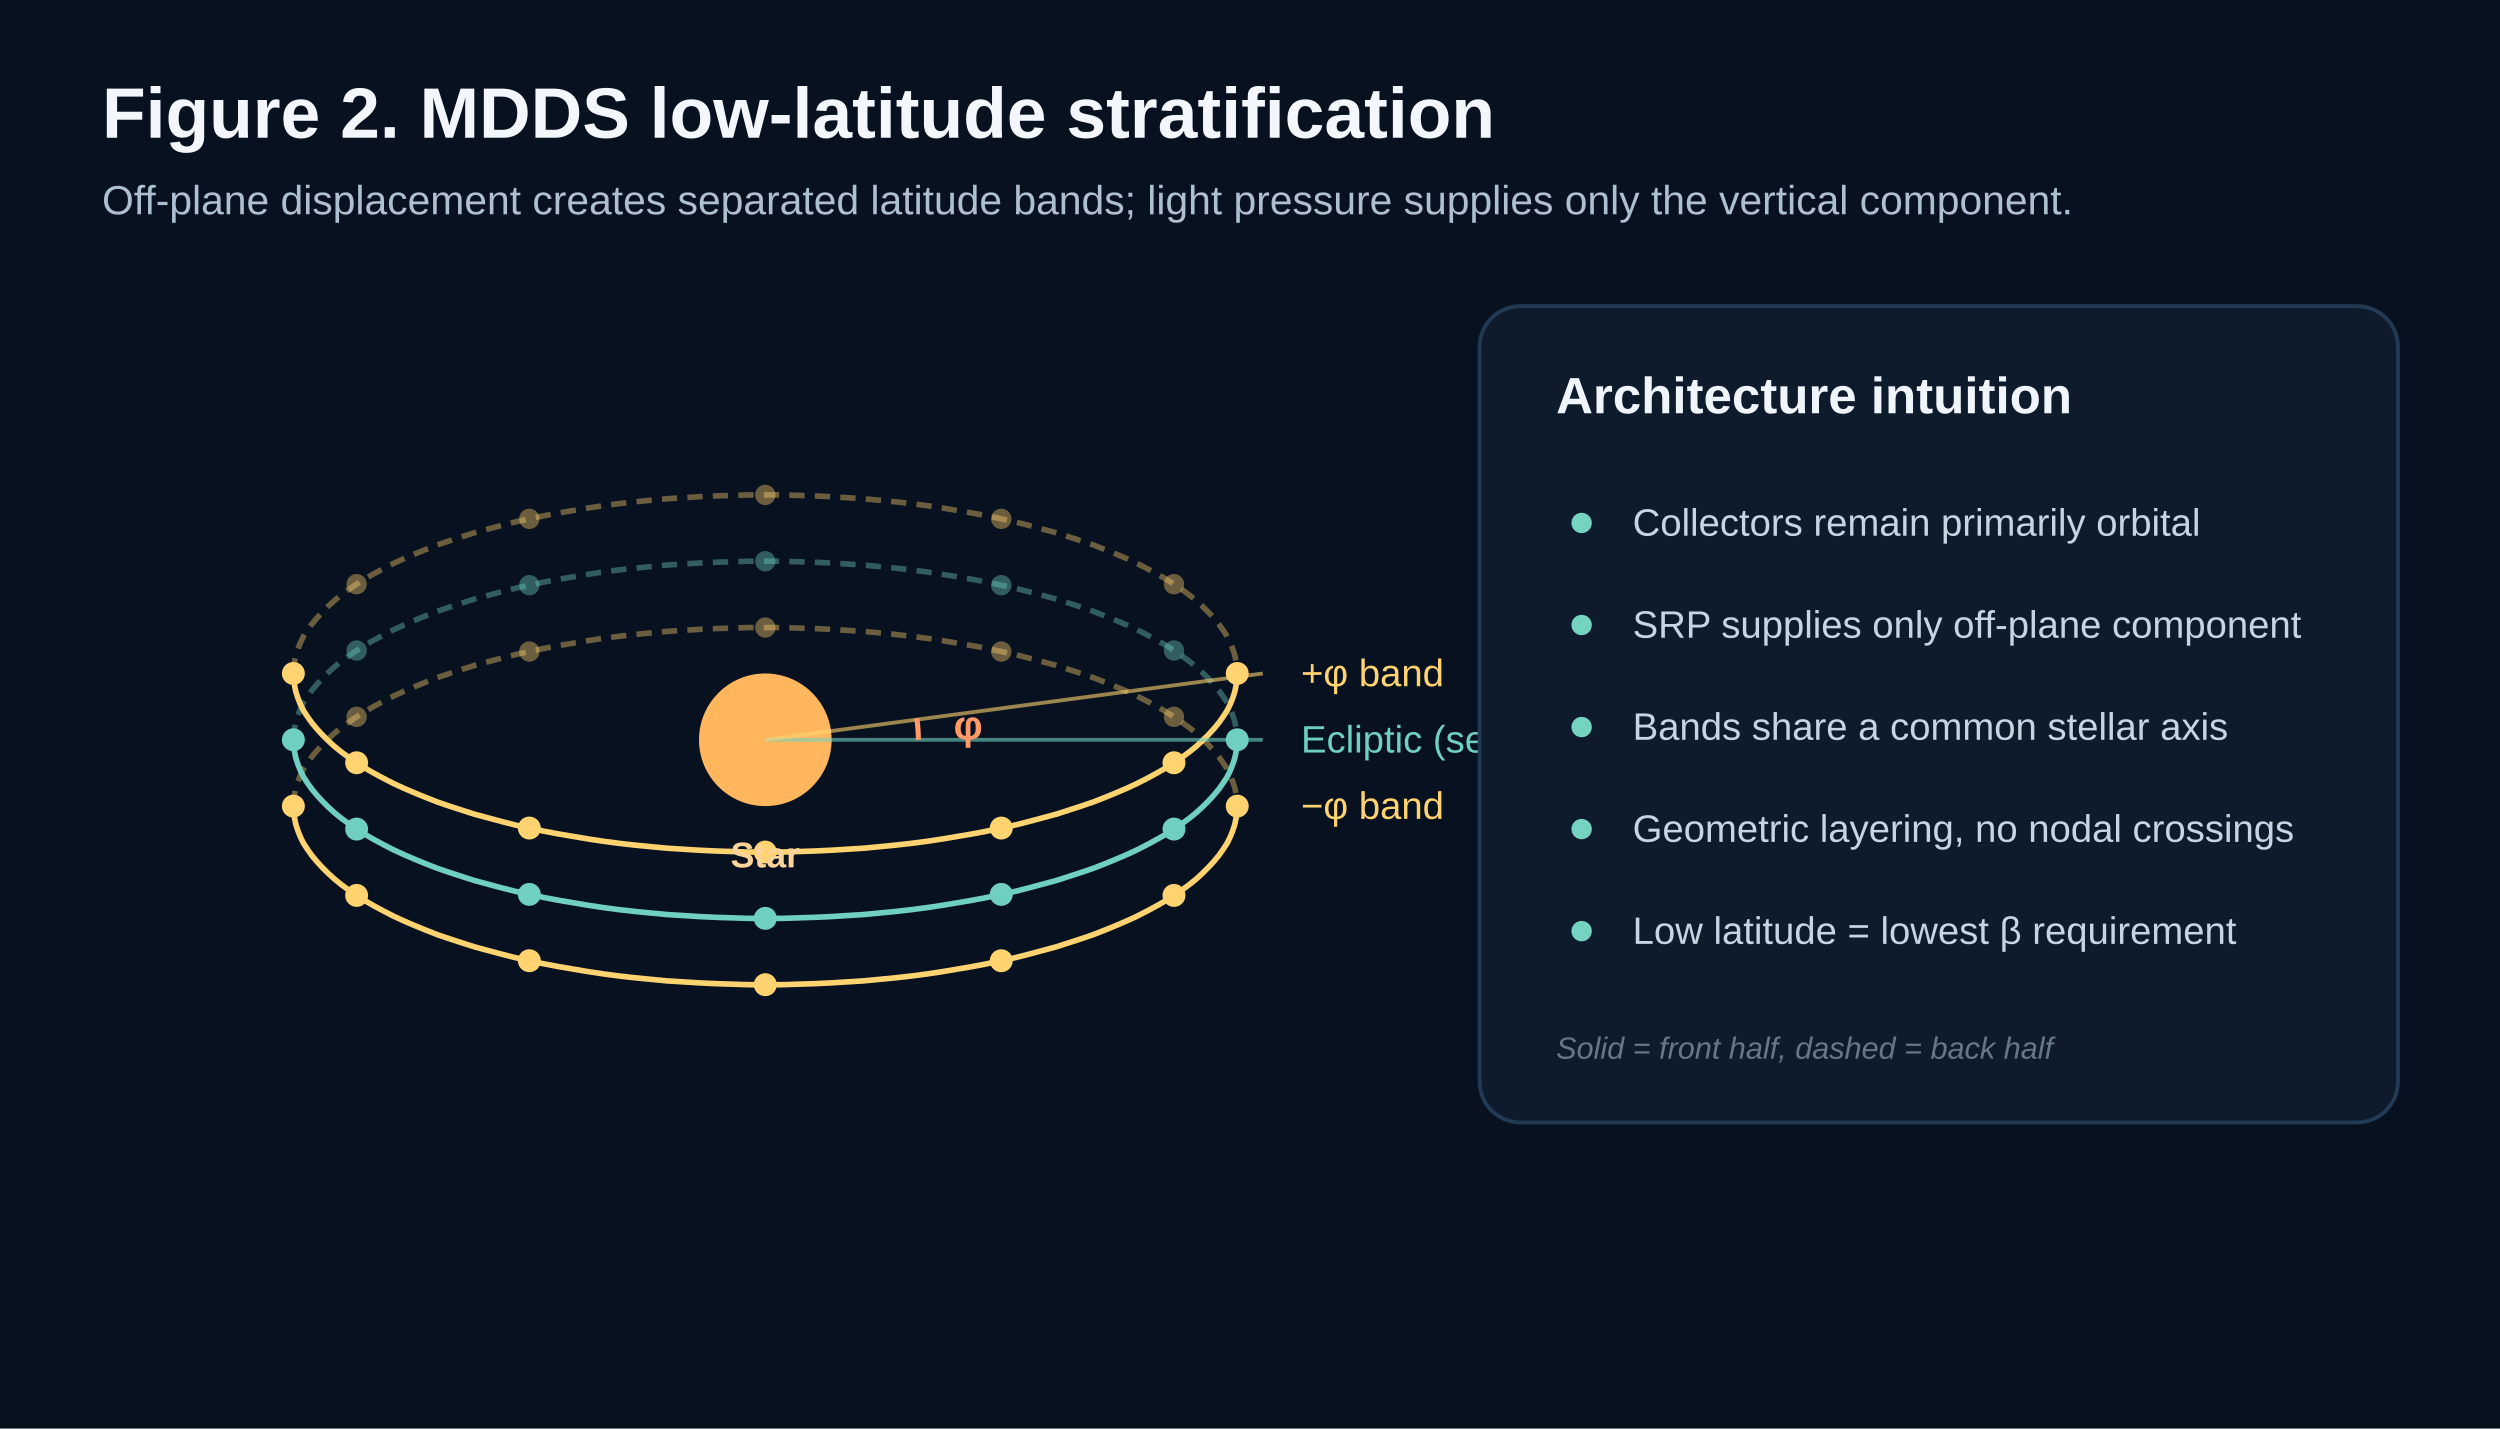
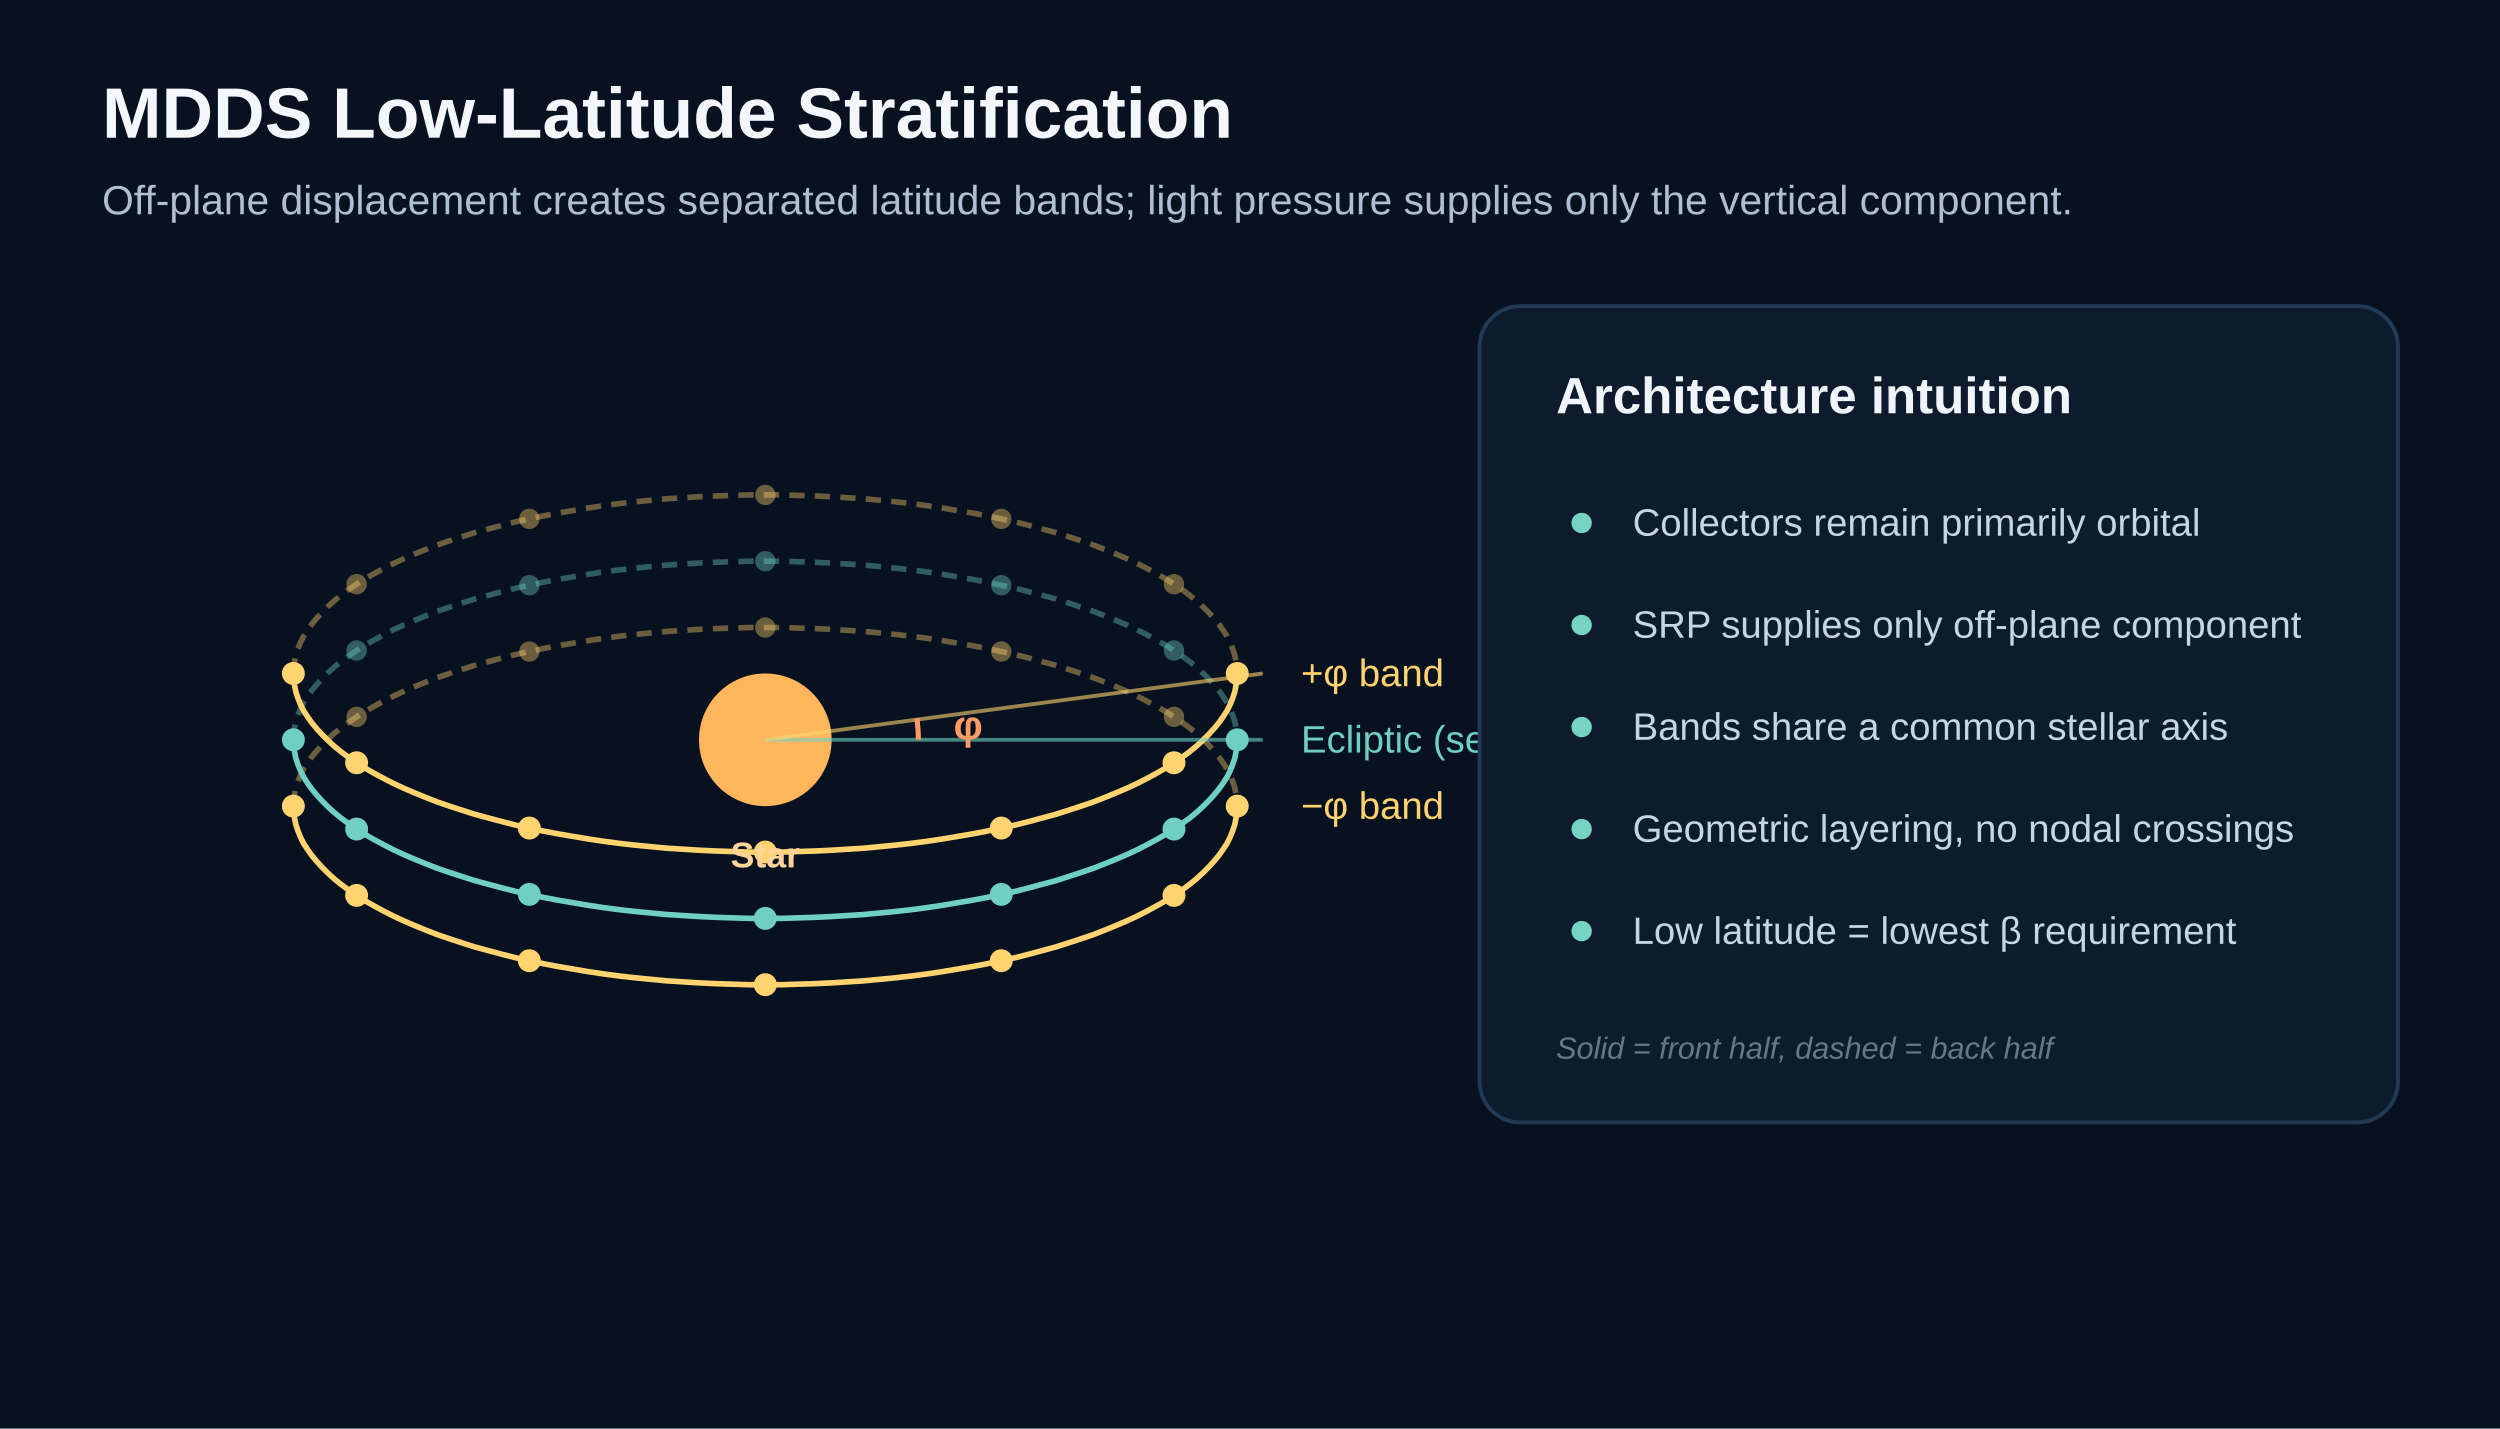
<svg xmlns="http://www.w3.org/2000/svg" width="980" height="560" viewBox="0 0 980 560" fill="none">
  <rect x="0" y="0" width="980" height="560" fill="#08111f" />
-   <text x="40" y="54" fill="#f3f6fb" font-size="28" font-family="Arial, Helvetica, sans-serif" font-weight="700">Figure 2. MDDS low-latitude stratification</text>
+   <text x="40" y="54" fill="#f3f6fb" font-size="28" font-family="Arial, Helvetica, sans-serif" font-weight="700">MDDS Low-Latitude Stratification</text>
  <text x="40" y="84" fill="#aebfd1" font-size="16" font-family="Arial, Helvetica, sans-serif">Off-plane displacement creates separated latitude bands; light pressure supplies only the vertical component.</text>
  <path d="M 115.0 264.0 L 115.1 261.6 L 115.5 259.1 L 116.0 256.7 L 116.8 254.3 L 117.8 251.8 L 119.0 249.4 L 120.5 247.1 L 122.2 244.7 L 124.1 242.4 L 126.2 240.1 L 128.5 237.8 L 131.0 235.5 L 133.7 233.3 L 136.7 231.1 L 139.8 229.0 L 143.1 226.9 L 146.6 224.9 L 150.3 222.9 L 154.2 220.9 L 158.3 219.0 L 162.5 217.2 L 166.9 215.4 L 171.5 213.6 L 176.2 212.0 L 181.1 210.4 L 186.1 208.8 L 191.3 207.4 L 196.5 206.0 L 202.0 204.6 L 207.5 203.4 L 213.1 202.2 L 218.9 201.1 L 224.8 200.1 L 230.7 199.1 L 236.7 198.2 L 242.8 197.4 L 249.0 196.7 L 255.2 196.1 L 261.5 195.5 L 267.9 195.1 L 274.3 194.7 L 280.7 194.4 L 287.1 194.2 L 293.5 194.0 L 300.0 194.0 L 306.5 194.0 L 312.9 194.2 L 319.3 194.4 L 325.7 194.7 L 332.1 195.1 L 338.5 195.5 L 344.8 196.1 L 351.0 196.7 L 357.2 197.4 L 363.3 198.2 L 369.3 199.1 L 375.2 200.1 L 381.1 201.1 L 386.9 202.2 L 392.5 203.4 L 398.0 204.6 L 403.5 206.0 L 408.7 207.4 L 413.9 208.8 L 418.9 210.4 L 423.8 212.0 L 428.5 213.6 L 433.1 215.4 L 437.5 217.2 L 441.7 219.0 L 445.8 220.9 L 449.7 222.9 L 453.4 224.9 L 456.9 226.9 L 460.2 229.0 L 463.3 231.1 L 466.3 233.3 L 469.0 235.5 L 471.5 237.8 L 473.8 240.1 L 475.9 242.4 L 477.8 244.7 L 479.5 247.1 L 481.0 249.4 L 482.2 251.8 L 483.2 254.3 L 484.0 256.7 L 484.5 259.1 L 484.9 261.6 L 485.0 264.0" fill="none" stroke="#ffd36f" stroke-width="2.2" stroke-dasharray="6,4" opacity="0.4" />
  <path d="M 115.0 290.0 L 115.1 287.6 L 115.5 285.1 L 116.0 282.7 L 116.8 280.3 L 117.8 277.8 L 119.0 275.4 L 120.5 273.1 L 122.2 270.7 L 124.1 268.4 L 126.2 266.1 L 128.5 263.8 L 131.0 261.5 L 133.7 259.3 L 136.7 257.1 L 139.8 255.0 L 143.1 252.9 L 146.6 250.9 L 150.3 248.9 L 154.2 246.9 L 158.3 245.0 L 162.5 243.2 L 166.9 241.4 L 171.5 239.6 L 176.2 238.0 L 181.1 236.4 L 186.1 234.8 L 191.3 233.4 L 196.5 232.0 L 202.0 230.6 L 207.5 229.4 L 213.1 228.2 L 218.9 227.1 L 224.8 226.1 L 230.7 225.1 L 236.7 224.2 L 242.8 223.4 L 249.0 222.7 L 255.2 222.1 L 261.5 221.5 L 267.9 221.1 L 274.3 220.7 L 280.7 220.4 L 287.1 220.2 L 293.5 220.0 L 300.0 220.0 L 306.5 220.0 L 312.9 220.2 L 319.3 220.4 L 325.7 220.7 L 332.1 221.1 L 338.5 221.5 L 344.8 222.1 L 351.0 222.7 L 357.2 223.4 L 363.3 224.2 L 369.3 225.1 L 375.2 226.1 L 381.1 227.1 L 386.9 228.2 L 392.5 229.4 L 398.0 230.6 L 403.5 232.0 L 408.7 233.4 L 413.9 234.8 L 418.9 236.4 L 423.8 238.0 L 428.5 239.6 L 433.1 241.4 L 437.5 243.2 L 441.7 245.0 L 445.8 246.9 L 449.7 248.9 L 453.4 250.9 L 456.9 252.9 L 460.2 255.0 L 463.3 257.1 L 466.3 259.3 L 469.0 261.5 L 471.5 263.8 L 473.8 266.1 L 475.9 268.4 L 477.8 270.7 L 479.5 273.1 L 481.0 275.4 L 482.2 277.8 L 483.2 280.3 L 484.0 282.7 L 484.5 285.1 L 484.9 287.6 L 485.0 290.0" fill="none" stroke="#6fd0c1" stroke-width="2.2" stroke-dasharray="6,4" opacity="0.4" />
  <path d="M 115.0 316.0 L 115.1 313.6 L 115.5 311.1 L 116.0 308.7 L 116.8 306.3 L 117.8 303.8 L 119.0 301.4 L 120.5 299.1 L 122.2 296.7 L 124.1 294.4 L 126.2 292.1 L 128.5 289.8 L 131.0 287.5 L 133.7 285.3 L 136.7 283.1 L 139.8 281.0 L 143.1 278.9 L 146.6 276.9 L 150.3 274.9 L 154.2 272.9 L 158.3 271.0 L 162.5 269.2 L 166.9 267.4 L 171.5 265.6 L 176.2 264.0 L 181.1 262.4 L 186.1 260.8 L 191.3 259.4 L 196.5 258.0 L 202.0 256.6 L 207.5 255.4 L 213.1 254.2 L 218.9 253.1 L 224.8 252.1 L 230.7 251.1 L 236.7 250.2 L 242.8 249.4 L 249.0 248.7 L 255.2 248.1 L 261.5 247.5 L 267.9 247.1 L 274.3 246.7 L 280.7 246.4 L 287.1 246.2 L 293.5 246.0 L 300.0 246.0 L 306.5 246.0 L 312.9 246.2 L 319.3 246.4 L 325.7 246.7 L 332.1 247.1 L 338.5 247.5 L 344.8 248.1 L 351.0 248.7 L 357.2 249.4 L 363.3 250.2 L 369.3 251.1 L 375.2 252.1 L 381.1 253.1 L 386.9 254.2 L 392.5 255.4 L 398.0 256.6 L 403.5 258.0 L 408.7 259.4 L 413.9 260.8 L 418.9 262.4 L 423.8 264.0 L 428.5 265.6 L 433.1 267.4 L 437.5 269.2 L 441.7 271.0 L 445.8 272.9 L 449.7 274.9 L 453.4 276.9 L 456.9 278.9 L 460.2 281.0 L 463.3 283.1 L 466.3 285.3 L 469.0 287.5 L 471.5 289.8 L 473.8 292.1 L 475.9 294.4 L 477.8 296.7 L 479.5 299.1 L 481.0 301.4 L 482.2 303.8 L 483.2 306.3 L 484.0 308.7 L 484.5 311.1 L 484.9 313.6 L 485.0 316.0" fill="none" stroke="#ffd36f" stroke-width="2.2" stroke-dasharray="6,4" opacity="0.4" />
  <circle cx="139.8" cy="229.0" r="4.0" fill="#ffd36f" opacity="0.4" />
  <circle cx="207.5" cy="203.4" r="4.0" fill="#ffd36f" opacity="0.4" />
  <circle cx="300.0" cy="194.0" r="4.0" fill="#ffd36f" opacity="0.4" />
  <circle cx="392.5" cy="203.4" r="4.0" fill="#ffd36f" opacity="0.4" />
  <circle cx="460.2" cy="229.0" r="4.0" fill="#ffd36f" opacity="0.4" />
  <circle cx="139.8" cy="255.0" r="4.0" fill="#6fd0c1" opacity="0.4" />
  <circle cx="207.5" cy="229.4" r="4.0" fill="#6fd0c1" opacity="0.4" />
  <circle cx="300.0" cy="220.0" r="4.0" fill="#6fd0c1" opacity="0.4" />
  <circle cx="392.5" cy="229.4" r="4.0" fill="#6fd0c1" opacity="0.4" />
  <circle cx="460.2" cy="255.0" r="4.0" fill="#6fd0c1" opacity="0.4" />
  <circle cx="139.8" cy="281.0" r="4.0" fill="#ffd36f" opacity="0.4" />
  <circle cx="207.5" cy="255.4" r="4.0" fill="#ffd36f" opacity="0.4" />
  <circle cx="300.0" cy="246.0" r="4.0" fill="#ffd36f" opacity="0.4" />
  <circle cx="392.5" cy="255.4" r="4.0" fill="#ffd36f" opacity="0.4" />
  <circle cx="460.2" cy="281.0" r="4.0" fill="#ffd36f" opacity="0.4" />
  <circle cx="300" cy="290" r="26" fill="#ffb65c" />
  <path d="M 485.0 264.0 L 484.9 266.4 L 484.5 268.9 L 484.0 271.3 L 483.2 273.7 L 482.2 276.2 L 481.0 278.6 L 479.5 280.9 L 477.8 283.3 L 475.9 285.6 L 473.8 287.9 L 471.5 290.2 L 469.0 292.5 L 466.3 294.7 L 463.3 296.9 L 460.2 299.0 L 456.9 301.1 L 453.4 303.1 L 449.7 305.1 L 445.8 307.1 L 441.7 309.0 L 437.5 310.8 L 433.1 312.6 L 428.5 314.4 L 423.8 316.0 L 418.9 317.6 L 413.9 319.2 L 408.7 320.6 L 403.5 322.0 L 398.0 323.4 L 392.5 324.6 L 386.9 325.8 L 381.1 326.9 L 375.2 327.9 L 369.3 328.9 L 363.3 329.8 L 357.2 330.6 L 351.0 331.3 L 344.8 331.9 L 338.5 332.5 L 332.1 332.9 L 325.7 333.3 L 319.3 333.6 L 312.9 333.8 L 306.5 334.0 L 300.0 334.0 L 293.5 334.0 L 287.1 333.8 L 280.7 333.6 L 274.3 333.3 L 267.9 332.9 L 261.5 332.5 L 255.2 331.9 L 249.0 331.3 L 242.8 330.6 L 236.7 329.8 L 230.7 328.9 L 224.8 327.9 L 218.9 326.9 L 213.1 325.8 L 207.5 324.6 L 202.0 323.4 L 196.5 322.0 L 191.3 320.6 L 186.1 319.2 L 181.1 317.6 L 176.2 316.0 L 171.5 314.4 L 166.9 312.6 L 162.5 310.8 L 158.3 309.0 L 154.2 307.1 L 150.3 305.1 L 146.6 303.1 L 143.1 301.1 L 139.8 299.0 L 136.7 296.9 L 133.7 294.7 L 131.0 292.5 L 128.5 290.2 L 126.2 287.9 L 124.1 285.6 L 122.2 283.3 L 120.5 280.9 L 119.0 278.6 L 117.8 276.2 L 116.8 273.7 L 116.0 271.3 L 115.5 268.9 L 115.1 266.4 L 115.0 264.0" fill="none" stroke="#ffd36f" stroke-width="2.2" />
  <path d="M 485.0 290.0 L 484.9 292.4 L 484.5 294.9 L 484.0 297.3 L 483.2 299.7 L 482.2 302.2 L 481.0 304.6 L 479.5 306.9 L 477.8 309.3 L 475.9 311.6 L 473.8 313.9 L 471.5 316.2 L 469.0 318.5 L 466.3 320.7 L 463.3 322.9 L 460.2 325.0 L 456.9 327.1 L 453.4 329.1 L 449.7 331.1 L 445.8 333.1 L 441.7 335.0 L 437.5 336.8 L 433.1 338.6 L 428.5 340.4 L 423.8 342.0 L 418.9 343.6 L 413.9 345.2 L 408.7 346.6 L 403.5 348.0 L 398.0 349.4 L 392.5 350.6 L 386.9 351.8 L 381.1 352.9 L 375.2 353.9 L 369.3 354.9 L 363.3 355.8 L 357.2 356.6 L 351.0 357.3 L 344.8 357.9 L 338.5 358.5 L 332.1 358.9 L 325.7 359.3 L 319.3 359.6 L 312.9 359.8 L 306.5 360.0 L 300.0 360.0 L 293.5 360.0 L 287.1 359.8 L 280.7 359.6 L 274.3 359.3 L 267.9 358.9 L 261.5 358.5 L 255.2 357.9 L 249.0 357.3 L 242.8 356.6 L 236.7 355.8 L 230.7 354.9 L 224.8 353.9 L 218.9 352.9 L 213.1 351.8 L 207.5 350.6 L 202.0 349.4 L 196.5 348.0 L 191.3 346.6 L 186.1 345.2 L 181.1 343.6 L 176.2 342.0 L 171.5 340.4 L 166.9 338.6 L 162.5 336.8 L 158.3 335.0 L 154.2 333.1 L 150.3 331.1 L 146.6 329.1 L 143.1 327.1 L 139.8 325.0 L 136.7 322.9 L 133.7 320.7 L 131.0 318.5 L 128.5 316.2 L 126.2 313.9 L 124.1 311.6 L 122.2 309.3 L 120.5 306.9 L 119.0 304.6 L 117.8 302.2 L 116.8 299.7 L 116.0 297.3 L 115.5 294.9 L 115.1 292.4 L 115.0 290.0" fill="none" stroke="#6fd0c1" stroke-width="2.2" />
  <path d="M 485.0 316.0 L 484.9 318.4 L 484.5 320.9 L 484.0 323.3 L 483.2 325.7 L 482.2 328.2 L 481.0 330.6 L 479.5 332.9 L 477.8 335.3 L 475.9 337.6 L 473.8 339.9 L 471.5 342.2 L 469.0 344.5 L 466.3 346.7 L 463.3 348.9 L 460.2 351.0 L 456.9 353.1 L 453.4 355.1 L 449.7 357.1 L 445.8 359.1 L 441.7 361.0 L 437.5 362.8 L 433.1 364.6 L 428.5 366.4 L 423.8 368.0 L 418.9 369.6 L 413.9 371.2 L 408.7 372.6 L 403.5 374.0 L 398.0 375.4 L 392.5 376.6 L 386.9 377.8 L 381.1 378.9 L 375.2 379.9 L 369.3 380.9 L 363.3 381.8 L 357.2 382.6 L 351.0 383.3 L 344.8 383.9 L 338.5 384.5 L 332.1 384.9 L 325.7 385.3 L 319.3 385.6 L 312.9 385.8 L 306.5 386.0 L 300.0 386.0 L 293.5 386.0 L 287.1 385.8 L 280.7 385.6 L 274.3 385.3 L 267.9 384.9 L 261.5 384.5 L 255.2 383.9 L 249.0 383.3 L 242.8 382.6 L 236.7 381.8 L 230.7 380.9 L 224.8 379.9 L 218.9 378.9 L 213.1 377.8 L 207.5 376.6 L 202.0 375.4 L 196.5 374.0 L 191.3 372.6 L 186.1 371.2 L 181.1 369.6 L 176.2 368.0 L 171.5 366.4 L 166.9 364.6 L 162.5 362.8 L 158.3 361.0 L 154.2 359.1 L 150.3 357.1 L 146.6 355.1 L 143.1 353.1 L 139.8 351.0 L 136.7 348.9 L 133.7 346.7 L 131.0 344.5 L 128.5 342.2 L 126.2 339.9 L 124.1 337.6 L 122.2 335.3 L 120.5 332.9 L 119.0 330.6 L 117.8 328.2 L 116.8 325.7 L 116.0 323.3 L 115.5 320.9 L 115.1 318.4 L 115.0 316.0" fill="none" stroke="#ffd36f" stroke-width="2.2" />
  <circle cx="485.0" cy="264.0" r="4.5" fill="#ffd36f" />
  <circle cx="460.2" cy="299.0" r="4.5" fill="#ffd36f" />
  <circle cx="392.5" cy="324.6" r="4.5" fill="#ffd36f" />
  <circle cx="300.0" cy="334.0" r="4.5" fill="#ffd36f" />
  <circle cx="207.5" cy="324.6" r="4.5" fill="#ffd36f" />
  <circle cx="139.8" cy="299.0" r="4.5" fill="#ffd36f" />
  <circle cx="115.0" cy="264.0" r="4.5" fill="#ffd36f" />
  <circle cx="485.0" cy="290.0" r="4.5" fill="#6fd0c1" />
  <circle cx="460.2" cy="325.0" r="4.5" fill="#6fd0c1" />
  <circle cx="392.5" cy="350.6" r="4.5" fill="#6fd0c1" />
  <circle cx="300.0" cy="360.0" r="4.5" fill="#6fd0c1" />
  <circle cx="207.5" cy="350.6" r="4.5" fill="#6fd0c1" />
  <circle cx="139.8" cy="325.0" r="4.5" fill="#6fd0c1" />
  <circle cx="115.0" cy="290.0" r="4.5" fill="#6fd0c1" />
  <circle cx="485.0" cy="316.0" r="4.5" fill="#ffd36f" />
  <circle cx="460.2" cy="351.0" r="4.5" fill="#ffd36f" />
  <circle cx="392.5" cy="376.6" r="4.5" fill="#ffd36f" />
  <circle cx="300.0" cy="386.0" r="4.5" fill="#ffd36f" />
  <circle cx="207.5" cy="376.6" r="4.5" fill="#ffd36f" />
  <circle cx="139.8" cy="351.0" r="4.5" fill="#ffd36f" />
  <circle cx="115.0" cy="316.0" r="4.5" fill="#ffd36f" />
  <text x="510" y="269" fill="#ffd36f" font-size="15" font-family="Arial, Helvetica, sans-serif">+φ band</text>
  <text x="510" y="295" fill="#6fd0c1" font-size="15" font-family="Arial, Helvetica, sans-serif">Ecliptic (seed orbit)</text>
  <text x="510" y="321" fill="#ffd36f" font-size="15" font-family="Arial, Helvetica, sans-serif">−φ band</text>
  <text x="300" y="340" fill="#ffd49a" font-size="14" font-family="Arial, Helvetica, sans-serif" font-weight="600" text-anchor="middle">Star</text>
  <line x1="300" y1="290" x2="495" y2="290" stroke="#6fd0c1" stroke-width="1.5" opacity="0.6" />
  <line x1="300" y1="290" x2="495" y2="264" stroke="#ffd36f" stroke-width="1.5" opacity="0.6" />
  <path d="M 360.0 290.0 A 60 60 0 0 0 359.4 281.6" fill="none" stroke="#ff9966" stroke-width="2" />
  <text x="373.8" y="289.8" fill="#ff9966" font-size="16" font-family="Arial, Helvetica, sans-serif" font-weight="600">φ</text>
  <rect x="580" y="120" width="360" height="320" rx="16" fill="#0e1b2c" stroke="#223a53" stroke-width="1.5" />
  <text x="610" y="162" fill="#f0f5fb" font-size="20" font-family="Arial, Helvetica, sans-serif" font-weight="700">Architecture intuition</text>
  <circle cx="620" cy="205" r="4" fill="#74d4c1" />
  <text x="640" y="210" fill="#c7d5e2" font-size="15" font-family="Arial, Helvetica, sans-serif">Collectors remain primarily orbital</text>
  <circle cx="620" cy="245" r="4" fill="#74d4c1" />
  <text x="640" y="250" fill="#c7d5e2" font-size="15" font-family="Arial, Helvetica, sans-serif">SRP supplies only off-plane component</text>
  <circle cx="620" cy="285" r="4" fill="#74d4c1" />
  <text x="640" y="290" fill="#c7d5e2" font-size="15" font-family="Arial, Helvetica, sans-serif">Bands share a common stellar axis</text>
  <circle cx="620" cy="325" r="4" fill="#74d4c1" />
  <text x="640" y="330" fill="#c7d5e2" font-size="15" font-family="Arial, Helvetica, sans-serif">Geometric layering, no nodal crossings</text>
  <circle cx="620" cy="365" r="4" fill="#74d4c1" />
  <text x="640" y="370" fill="#c7d5e2" font-size="15" font-family="Arial, Helvetica, sans-serif">Low latitude = lowest β requirement</text>
  <text x="610" y="415" fill="#667788" font-size="12" font-family="Arial, Helvetica, sans-serif" font-style="italic">Solid = front half, dashed = back half</text>
</svg>
